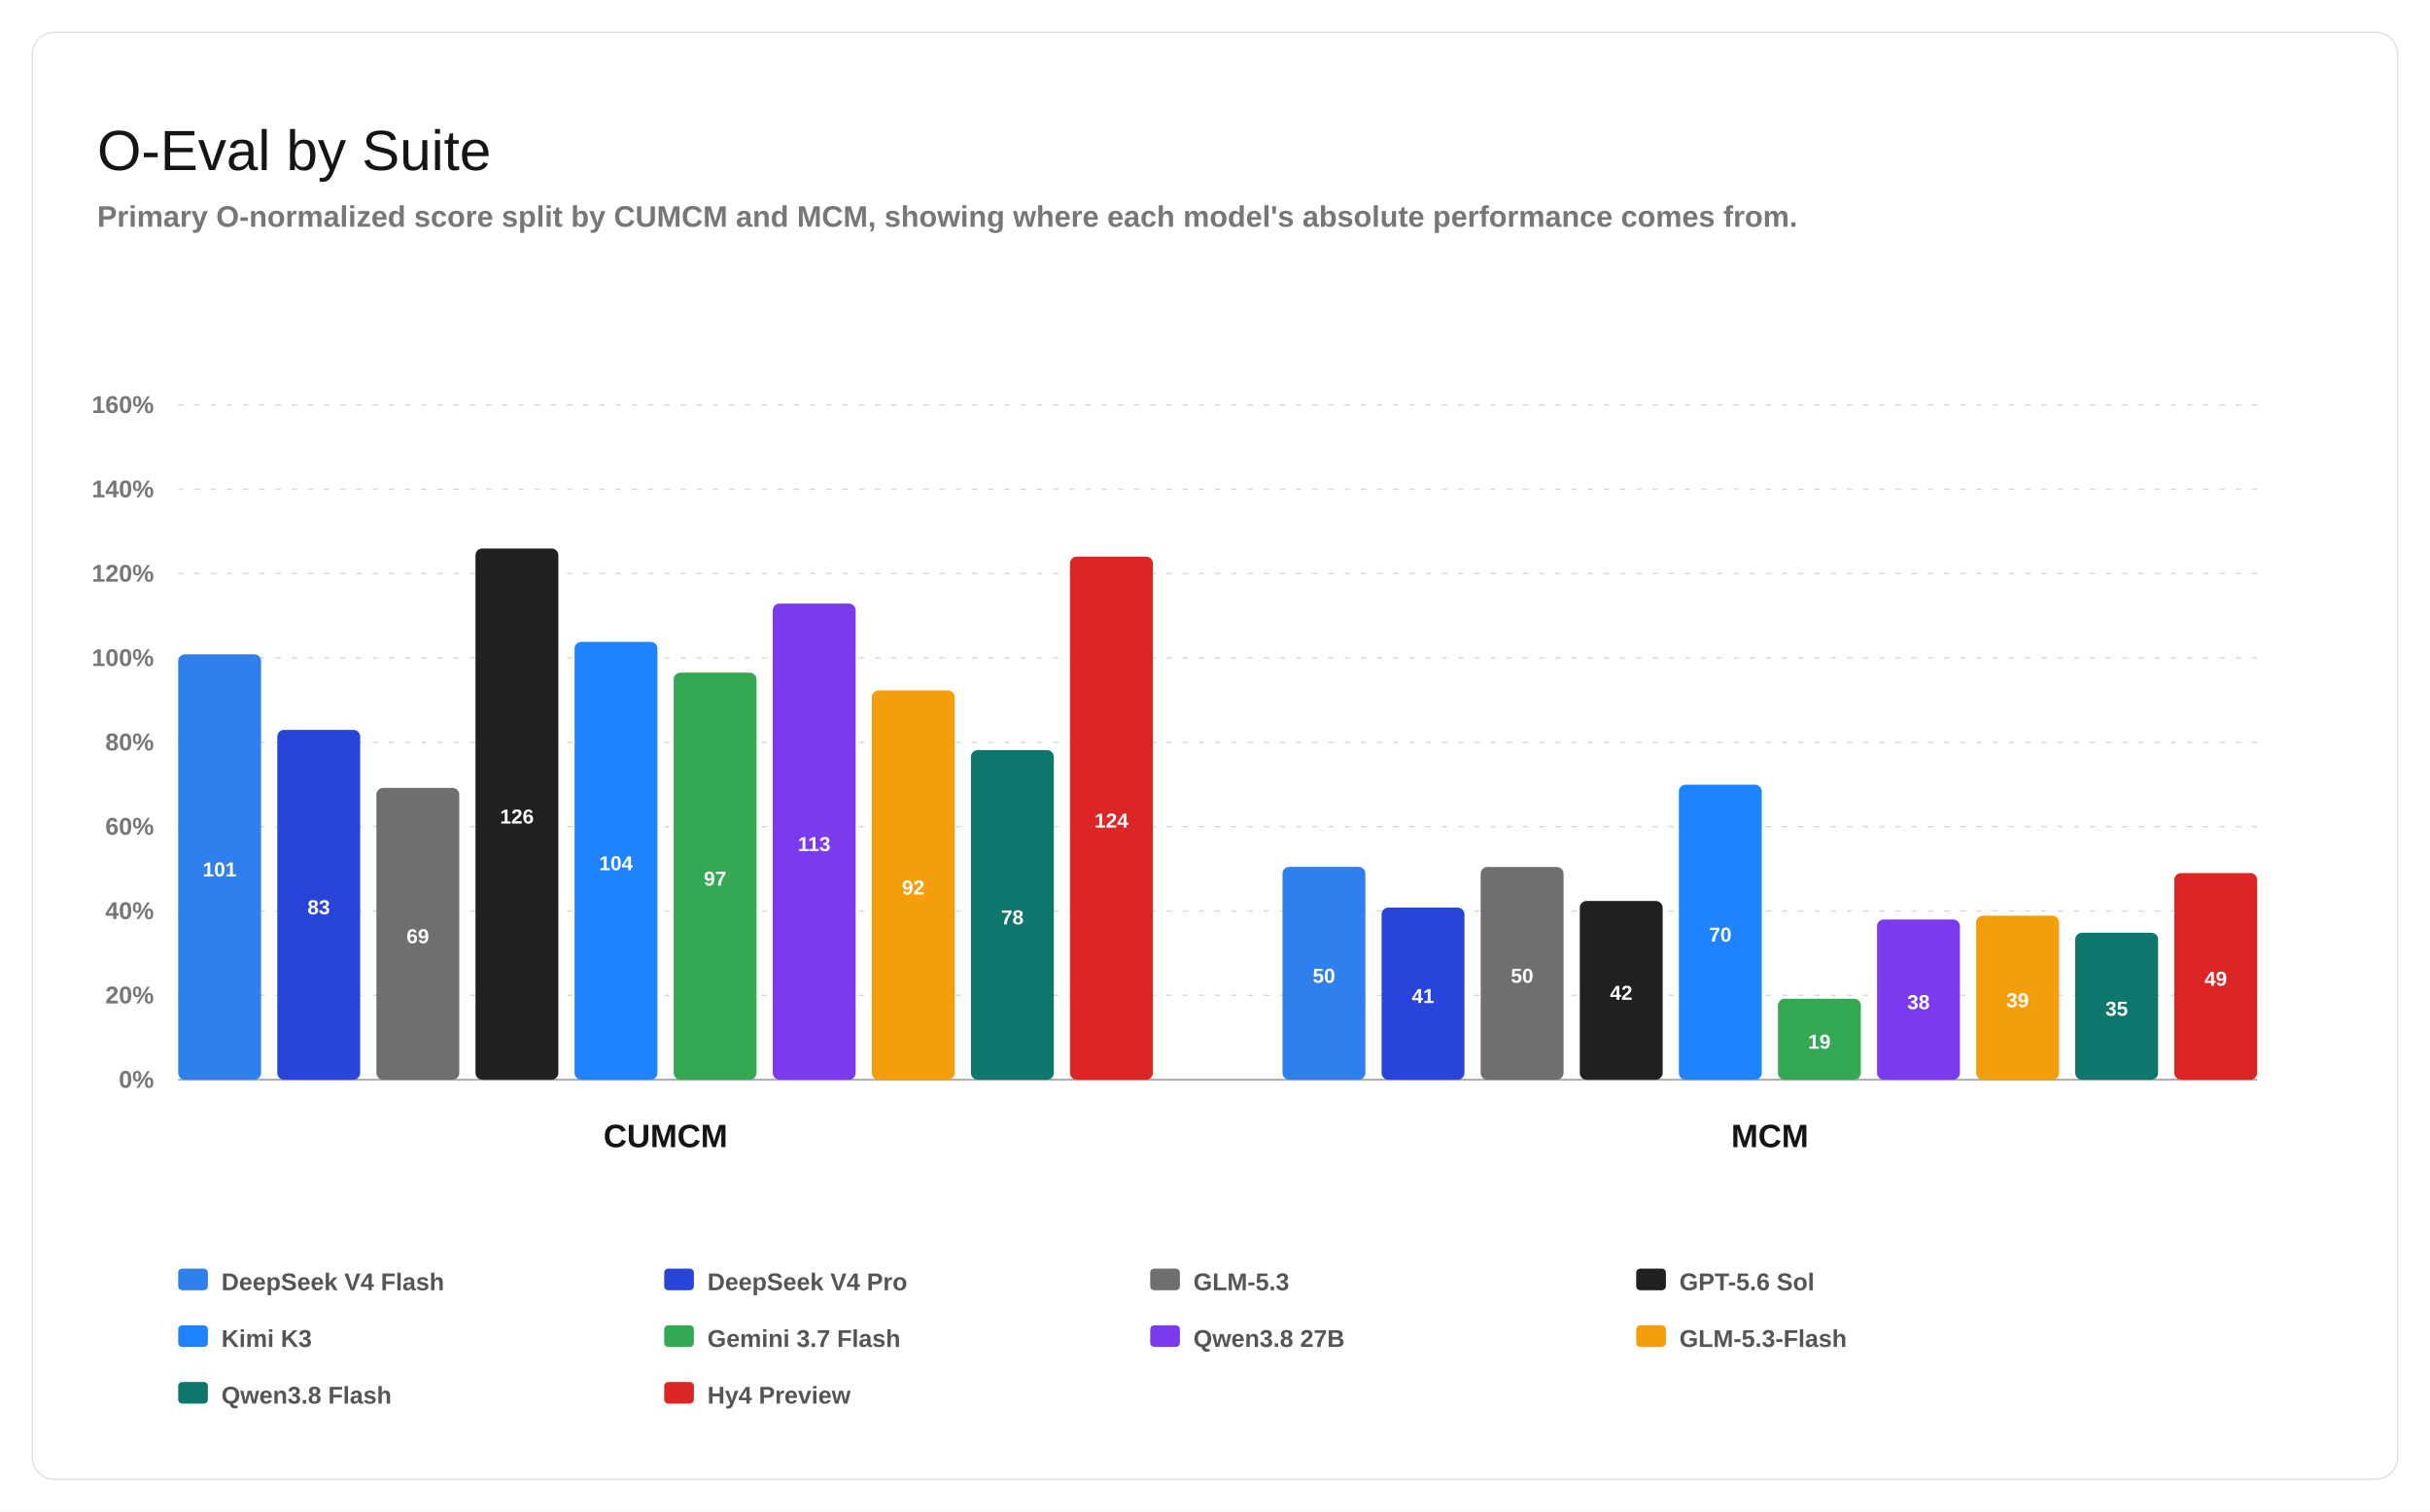
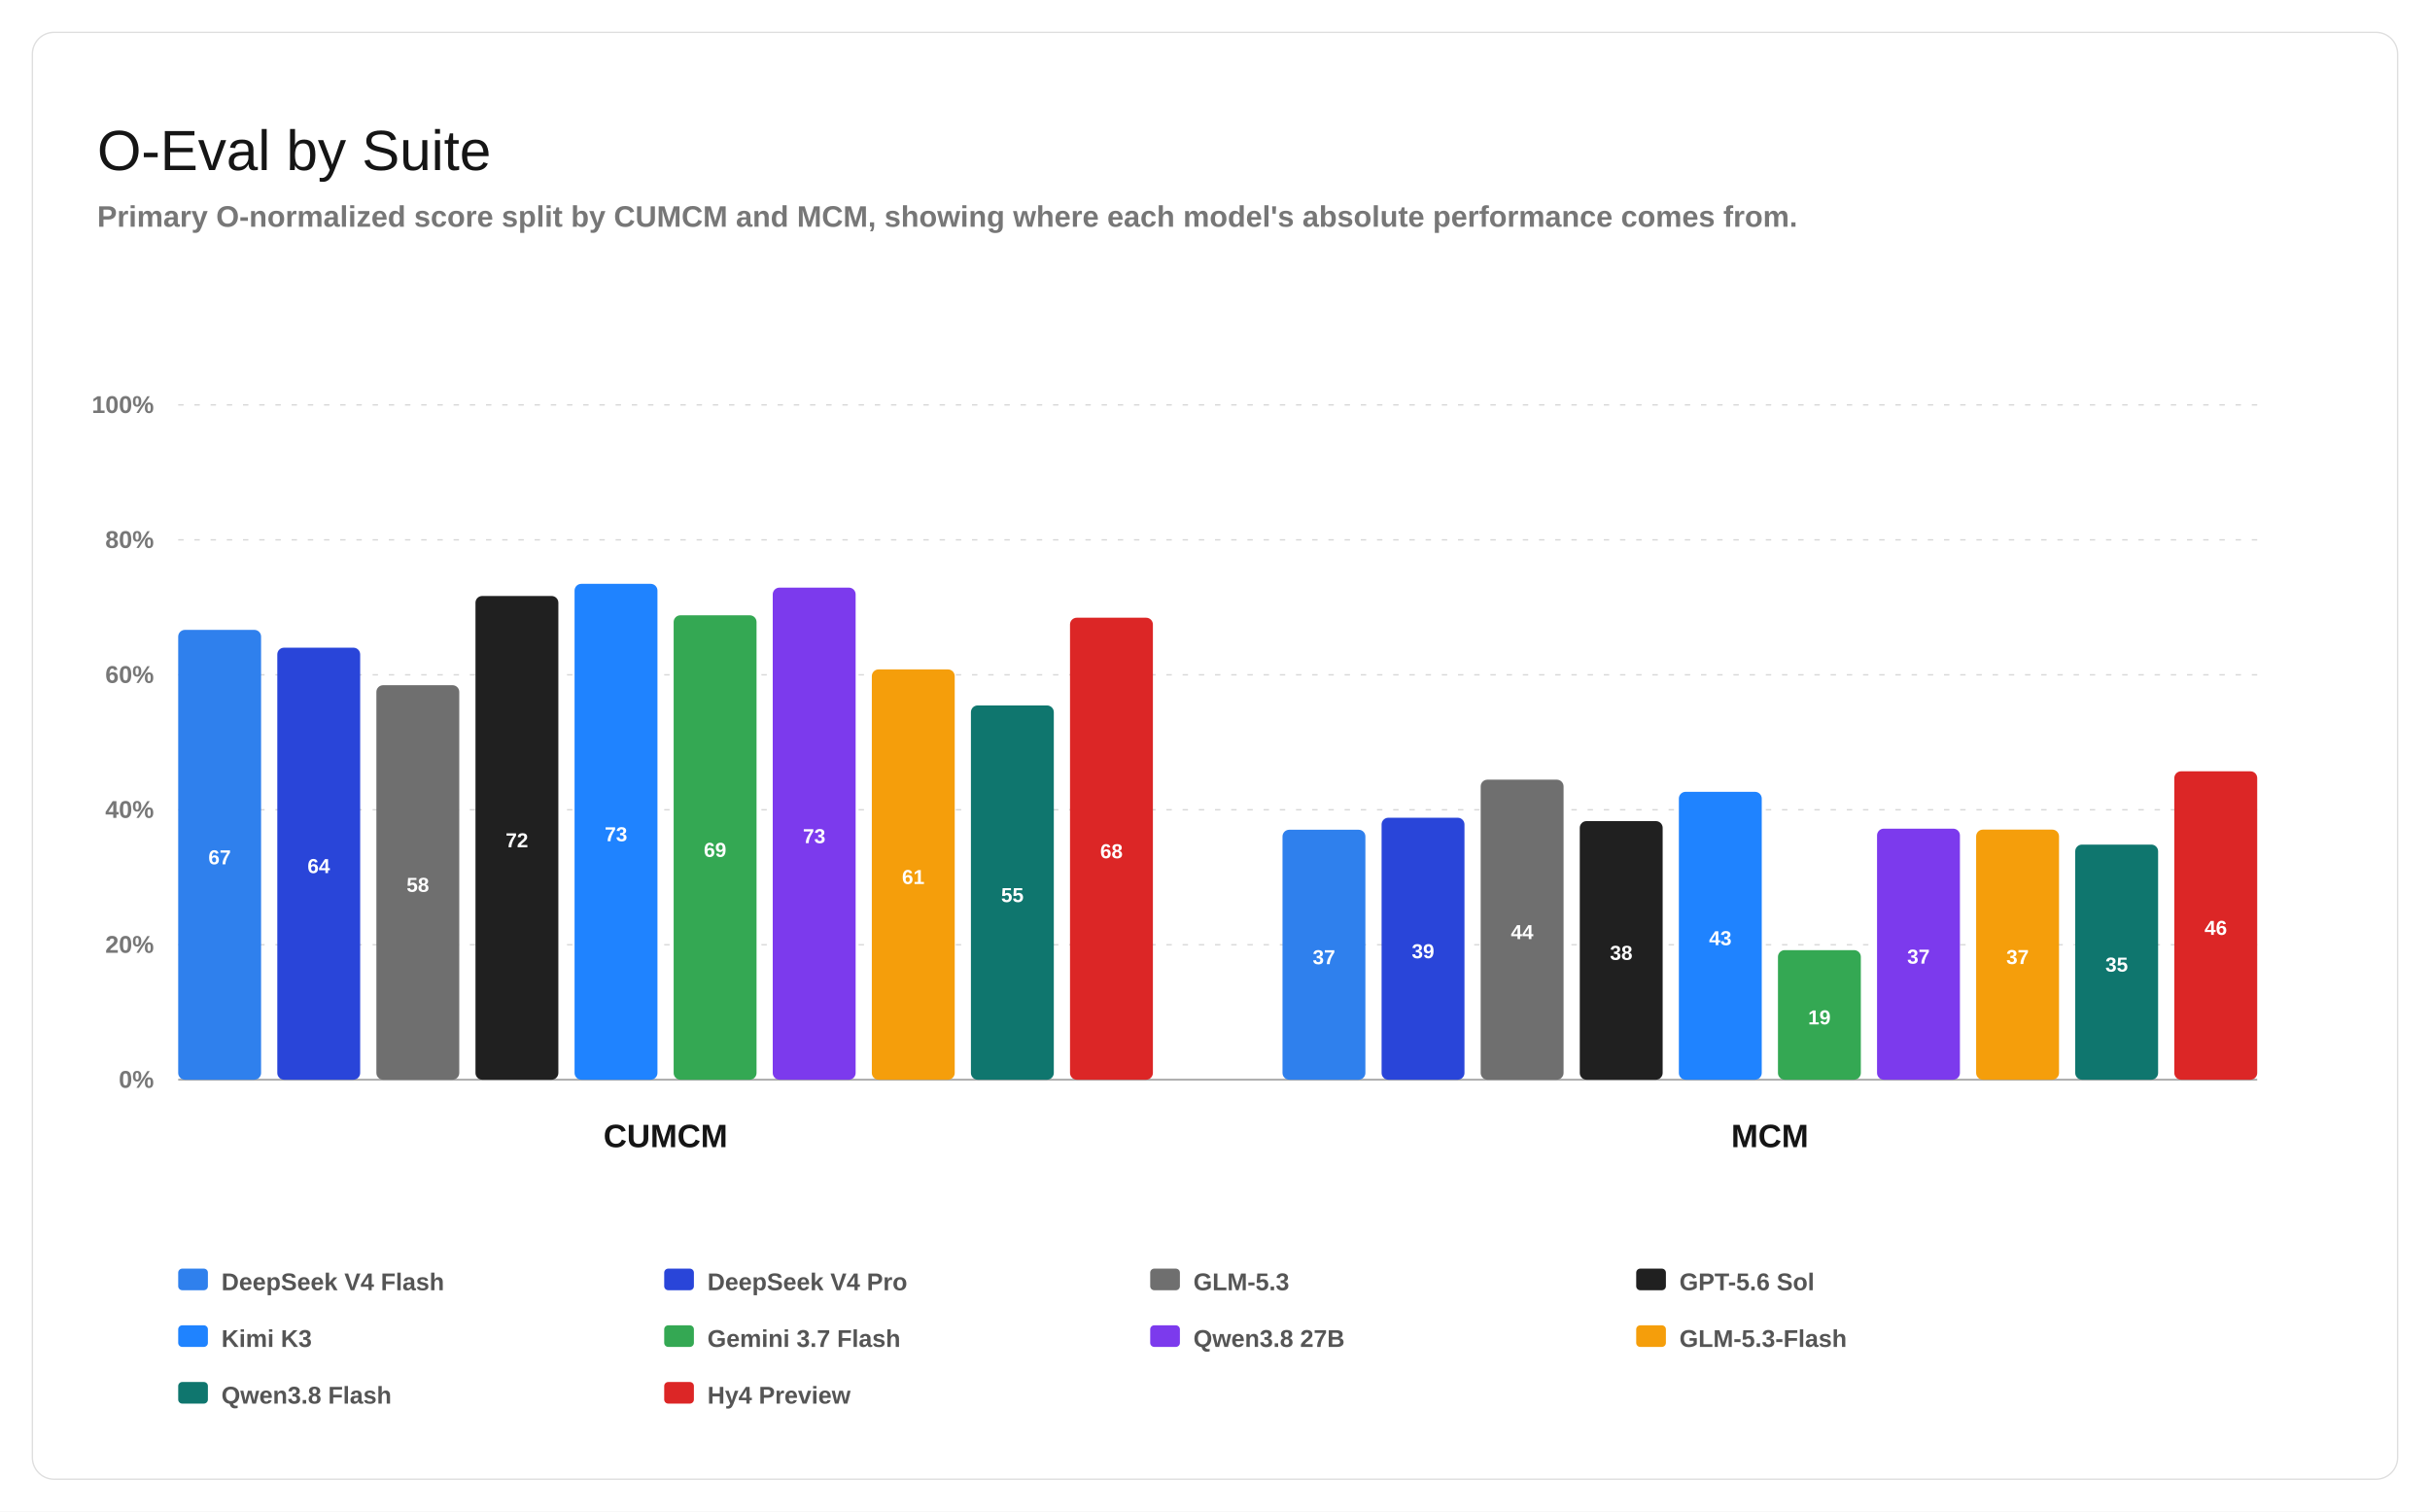
<svg xmlns="http://www.w3.org/2000/svg" width="1800" height="1120" viewBox="0 0 1800 1120" role="img">
  <style>
      .title { font-family: Georgia, Times, serif; font-size: 42px; font-weight: 500; fill: #050505; }
      .subtitle { font-family: Arial, Helvetica, sans-serif; font-size: 22px; fill: #777777; font-weight: 650; }
      .axis { font-family: Arial, Helvetica, sans-serif; font-size: 18px; fill: #777777; font-weight: 650; }
      .axis-title { font-family: Arial, Helvetica, sans-serif; font-size: 22px; fill: #111111; font-weight: 720; }
      .label { font-family: Arial, Helvetica, sans-serif; font-size: 19px; fill: #151515; font-weight: 700; }
      .small { font-family: Arial, Helvetica, sans-serif; font-size: 18px; fill: #777777; font-weight: 650; }
    </style>
  <rect width="1800" height="1120" fill="#ffffff" />
  <rect x="24.0" y="24.0" width="1752.0" height="1072.0" fill="#ffffff" rx="16.0" stroke="#dedede" />
  <text x="72.0" y="126.0" text-anchor="start" font-family="Arial, Helvetica, sans-serif" font-size="42" font-weight="500" fill="#151515">O-Eval by Suite</text>
  <text x="72.0" y="168.0" text-anchor="start" font-family="Arial, Helvetica, sans-serif" font-size="22" font-weight="650" fill="#777777">Primary O-normalized score split by CUMCM and MCM, showing where each model's absolute performance comes from.</text>
  <line x1="132.0" y1="800.0" x2="1672.0" y2="800.0" stroke="#aaaaaa" stroke-width="1.4" />
  <text x="114.0" y="806.0" text-anchor="end" font-family="Arial, Helvetica, sans-serif" font-size="18" font-weight="600" fill="#777777">0%</text>
-   <line x1="132.0" y1="737.5" x2="1672.0" y2="737.5" stroke="#d7d7d7" stroke-width="1.0" stroke-dasharray="4 8" />
-   <text x="114.0" y="743.5" text-anchor="end" font-family="Arial, Helvetica, sans-serif" font-size="18" font-weight="600" fill="#777777">20%</text>
-   <line x1="132.0" y1="675.0" x2="1672.0" y2="675.0" stroke="#d7d7d7" stroke-width="1.0" stroke-dasharray="4 8" />
-   <text x="114.0" y="681.0" text-anchor="end" font-family="Arial, Helvetica, sans-serif" font-size="18" font-weight="600" fill="#777777">40%</text>
-   <line x1="132.0" y1="612.5" x2="1672.0" y2="612.5" stroke="#d7d7d7" stroke-width="1.0" stroke-dasharray="4 8" />
-   <text x="114.0" y="618.5" text-anchor="end" font-family="Arial, Helvetica, sans-serif" font-size="18" font-weight="600" fill="#777777">60%</text>
-   <line x1="132.0" y1="550.0" x2="1672.0" y2="550.0" stroke="#d7d7d7" stroke-width="1.0" stroke-dasharray="4 8" />
-   <text x="114.0" y="556.0" text-anchor="end" font-family="Arial, Helvetica, sans-serif" font-size="18" font-weight="600" fill="#777777">80%</text>
-   <line x1="132.0" y1="487.5" x2="1672.0" y2="487.5" stroke="#d7d7d7" stroke-width="1.0" stroke-dasharray="4 8" />
-   <text x="114.0" y="493.5" text-anchor="end" font-family="Arial, Helvetica, sans-serif" font-size="18" font-weight="600" fill="#777777">100%</text>
-   <line x1="132.0" y1="425.0" x2="1672.0" y2="425.0" stroke="#d7d7d7" stroke-width="1.0" stroke-dasharray="4 8" />
-   <text x="114.0" y="431.0" text-anchor="end" font-family="Arial, Helvetica, sans-serif" font-size="18" font-weight="600" fill="#777777">120%</text>
-   <line x1="132.0" y1="362.5" x2="1672.0" y2="362.5" stroke="#d7d7d7" stroke-width="1.0" stroke-dasharray="4 8" />
-   <text x="114.0" y="368.5" text-anchor="end" font-family="Arial, Helvetica, sans-serif" font-size="18" font-weight="600" fill="#777777">140%</text>
+   <line x1="132.0" y1="700.0" x2="1672.0" y2="700.0" stroke="#d7d7d7" stroke-width="1.0" stroke-dasharray="4 8" />
+   <text x="114.0" y="706.0" text-anchor="end" font-family="Arial, Helvetica, sans-serif" font-size="18" font-weight="600" fill="#777777">20%</text>
+   <line x1="132.0" y1="600.0" x2="1672.0" y2="600.0" stroke="#d7d7d7" stroke-width="1.0" stroke-dasharray="4 8" />
+   <text x="114.0" y="606.0" text-anchor="end" font-family="Arial, Helvetica, sans-serif" font-size="18" font-weight="600" fill="#777777">40%</text>
+   <line x1="132.0" y1="500.0" x2="1672.0" y2="500.0" stroke="#d7d7d7" stroke-width="1.0" stroke-dasharray="4 8" />
+   <text x="114.0" y="506.0" text-anchor="end" font-family="Arial, Helvetica, sans-serif" font-size="18" font-weight="600" fill="#777777">60%</text>
+   <line x1="132.0" y1="400.0" x2="1672.0" y2="400.0" stroke="#d7d7d7" stroke-width="1.0" stroke-dasharray="4 8" />
+   <text x="114.0" y="406.0" text-anchor="end" font-family="Arial, Helvetica, sans-serif" font-size="18" font-weight="600" fill="#777777">80%</text>
  <line x1="132.0" y1="300.0" x2="1672.0" y2="300.0" stroke="#d7d7d7" stroke-width="1.0" stroke-dasharray="4 8" />
-   <text x="114.0" y="306.0" text-anchor="end" font-family="Arial, Helvetica, sans-serif" font-size="18" font-weight="600" fill="#777777">160%</text>
+   <text x="114.0" y="306.0" text-anchor="end" font-family="Arial, Helvetica, sans-serif" font-size="18" font-weight="600" fill="#777777">100%</text>
  <text x="493.0" y="850.0" text-anchor="middle" font-family="Arial, Helvetica, sans-serif" font-size="24" font-weight="800" fill="#151515">CUMCM</text>
-   <rect x="132.0" y="484.8" width="61.4" height="315.2" fill="#2f80ed" rx="5.0" />
-   <text x="162.7" y="649.4" text-anchor="middle" font-family="Arial, Helvetica, sans-serif" font-size="15" font-weight="800" fill="#ffffff">101</text>
-   <rect x="205.4" y="540.8" width="61.4" height="259.2" fill="#2945d9" rx="5.0" />
-   <text x="236.1" y="677.4" text-anchor="middle" font-family="Arial, Helvetica, sans-serif" font-size="15" font-weight="800" fill="#ffffff">83</text>
-   <rect x="278.8" y="583.8" width="61.4" height="216.2" fill="#6f6f6f" rx="5.0" />
-   <text x="309.5" y="698.9" text-anchor="middle" font-family="Arial, Helvetica, sans-serif" font-size="15" font-weight="800" fill="#ffffff">69</text>
-   <rect x="352.2" y="406.4" width="61.4" height="393.6" fill="#202020" rx="5.0" />
-   <text x="382.9" y="610.2" text-anchor="middle" font-family="Arial, Helvetica, sans-serif" font-size="15" font-weight="800" fill="#ffffff">126</text>
-   <rect x="425.6" y="475.6" width="61.4" height="324.4" fill="#1f83ff" rx="5.0" />
-   <text x="456.3" y="644.8" text-anchor="middle" font-family="Arial, Helvetica, sans-serif" font-size="15" font-weight="800" fill="#ffffff">104</text>
-   <rect x="499.0" y="498.4" width="61.4" height="301.6" fill="#34a853" rx="5.0" />
-   <text x="529.7" y="656.2" text-anchor="middle" font-family="Arial, Helvetica, sans-serif" font-size="15" font-weight="800" fill="#ffffff">97</text>
-   <rect x="572.4" y="447.2" width="61.4" height="352.8" fill="#7c3aed" rx="5.0" />
-   <text x="603.1" y="630.6" text-anchor="middle" font-family="Arial, Helvetica, sans-serif" font-size="15" font-weight="800" fill="#ffffff">113</text>
-   <rect x="645.8" y="511.6" width="61.4" height="288.4" fill="#f59e0b" rx="5.0" />
-   <text x="676.5" y="662.8" text-anchor="middle" font-family="Arial, Helvetica, sans-serif" font-size="15" font-weight="800" fill="#ffffff">92</text>
-   <rect x="719.2" y="555.8" width="61.4" height="244.2" fill="#0f766e" rx="5.0" />
-   <text x="749.9" y="684.9" text-anchor="middle" font-family="Arial, Helvetica, sans-serif" font-size="15" font-weight="800" fill="#ffffff">78</text>
-   <rect x="792.6" y="412.4" width="61.4" height="387.6" fill="#dc2626" rx="5.0" />
-   <text x="823.3" y="613.2" text-anchor="middle" font-family="Arial, Helvetica, sans-serif" font-size="15" font-weight="800" fill="#ffffff">124</text>
+   <rect x="132.0" y="466.7" width="61.4" height="333.3" fill="#2f80ed" rx="5.0" />
+   <text x="162.7" y="640.4" text-anchor="middle" font-family="Arial, Helvetica, sans-serif" font-size="15" font-weight="800" fill="#ffffff">67</text>
+   <rect x="205.4" y="479.9" width="61.4" height="320.1" fill="#2945d9" rx="5.0" />
+   <text x="236.1" y="646.9" text-anchor="middle" font-family="Arial, Helvetica, sans-serif" font-size="15" font-weight="800" fill="#ffffff">64</text>
+   <rect x="278.8" y="507.7" width="61.4" height="292.3" fill="#6f6f6f" rx="5.0" />
+   <text x="309.5" y="660.8" text-anchor="middle" font-family="Arial, Helvetica, sans-serif" font-size="15" font-weight="800" fill="#ffffff">58</text>
+   <rect x="352.2" y="441.6" width="61.4" height="358.4" fill="#202020" rx="5.0" />
+   <text x="382.9" y="627.8" text-anchor="middle" font-family="Arial, Helvetica, sans-serif" font-size="15" font-weight="800" fill="#ffffff">72</text>
+   <rect x="425.6" y="432.6" width="61.4" height="367.4" fill="#1f83ff" rx="5.0" />
+   <text x="456.3" y="623.3" text-anchor="middle" font-family="Arial, Helvetica, sans-serif" font-size="15" font-weight="800" fill="#ffffff">73</text>
+   <rect x="499.0" y="455.9" width="61.4" height="344.1" fill="#34a853" rx="5.0" />
+   <text x="529.7" y="634.9" text-anchor="middle" font-family="Arial, Helvetica, sans-serif" font-size="15" font-weight="800" fill="#ffffff">69</text>
+   <rect x="572.4" y="435.4" width="61.4" height="364.6" fill="#7c3aed" rx="5.0" />
+   <text x="603.1" y="624.7" text-anchor="middle" font-family="Arial, Helvetica, sans-serif" font-size="15" font-weight="800" fill="#ffffff">73</text>
+   <rect x="645.8" y="496.0" width="61.4" height="304.0" fill="#f59e0b" rx="5.0" />
+   <text x="676.5" y="655.0" text-anchor="middle" font-family="Arial, Helvetica, sans-serif" font-size="15" font-weight="800" fill="#ffffff">61</text>
+   <rect x="719.2" y="522.7" width="61.4" height="277.3" fill="#0f766e" rx="5.0" />
+   <text x="749.9" y="668.4" text-anchor="middle" font-family="Arial, Helvetica, sans-serif" font-size="15" font-weight="800" fill="#ffffff">55</text>
+   <rect x="792.6" y="457.7" width="61.4" height="342.3" fill="#dc2626" rx="5.0" />
+   <text x="823.3" y="635.9" text-anchor="middle" font-family="Arial, Helvetica, sans-serif" font-size="15" font-weight="800" fill="#ffffff">68</text>
  <text x="1311.0" y="850.0" text-anchor="middle" font-family="Arial, Helvetica, sans-serif" font-size="24" font-weight="800" fill="#151515">MCM</text>
-   <rect x="950.0" y="642.3" width="61.4" height="157.7" fill="#2f80ed" rx="5.0" />
-   <text x="980.7" y="728.2" text-anchor="middle" font-family="Arial, Helvetica, sans-serif" font-size="15" font-weight="800" fill="#ffffff">50</text>
-   <rect x="1023.4" y="672.5" width="61.4" height="127.5" fill="#2945d9" rx="5.0" />
-   <text x="1054.1" y="743.2" text-anchor="middle" font-family="Arial, Helvetica, sans-serif" font-size="15" font-weight="800" fill="#ffffff">41</text>
-   <rect x="1096.8" y="642.4" width="61.4" height="157.6" fill="#6f6f6f" rx="5.0" />
-   <text x="1127.5" y="728.2" text-anchor="middle" font-family="Arial, Helvetica, sans-serif" font-size="15" font-weight="800" fill="#ffffff">50</text>
-   <rect x="1170.2" y="667.6" width="61.4" height="132.4" fill="#202020" rx="5.0" />
-   <text x="1200.9" y="740.8" text-anchor="middle" font-family="Arial, Helvetica, sans-serif" font-size="15" font-weight="800" fill="#ffffff">42</text>
-   <rect x="1243.6" y="581.4" width="61.4" height="218.6" fill="#1f83ff" rx="5.0" />
-   <text x="1274.3" y="697.7" text-anchor="middle" font-family="Arial, Helvetica, sans-serif" font-size="15" font-weight="800" fill="#ffffff">70</text>
-   <rect x="1317.0" y="740.0" width="61.4" height="60.0" fill="#34a853" rx="5.0" />
-   <text x="1347.7" y="777.0" text-anchor="middle" font-family="Arial, Helvetica, sans-serif" font-size="15" font-weight="800" fill="#ffffff">19</text>
-   <rect x="1390.4" y="681.3" width="61.4" height="118.7" fill="#7c3aed" rx="5.0" />
-   <text x="1421.1" y="747.7" text-anchor="middle" font-family="Arial, Helvetica, sans-serif" font-size="15" font-weight="800" fill="#ffffff">38</text>
-   <rect x="1463.8" y="678.5" width="61.4" height="121.5" fill="#f59e0b" rx="5.0" />
-   <text x="1494.5" y="746.3" text-anchor="middle" font-family="Arial, Helvetica, sans-serif" font-size="15" font-weight="800" fill="#ffffff">39</text>
-   <rect x="1537.2" y="691.1" width="61.4" height="108.9" fill="#0f766e" rx="5.0" />
-   <text x="1567.9" y="752.6" text-anchor="middle" font-family="Arial, Helvetica, sans-serif" font-size="15" font-weight="800" fill="#ffffff">35</text>
-   <rect x="1610.6" y="646.9" width="61.4" height="153.1" fill="#dc2626" rx="5.0" />
-   <text x="1641.3" y="730.4" text-anchor="middle" font-family="Arial, Helvetica, sans-serif" font-size="15" font-weight="800" fill="#ffffff">49</text>
+   <rect x="950.0" y="614.8" width="61.4" height="185.2" fill="#2f80ed" rx="5.0" />
+   <text x="980.7" y="714.4" text-anchor="middle" font-family="Arial, Helvetica, sans-serif" font-size="15" font-weight="800" fill="#ffffff">37</text>
+   <rect x="1023.4" y="605.9" width="61.4" height="194.1" fill="#2945d9" rx="5.0" />
+   <text x="1054.1" y="710.0" text-anchor="middle" font-family="Arial, Helvetica, sans-serif" font-size="15" font-weight="800" fill="#ffffff">39</text>
+   <rect x="1096.8" y="577.7" width="61.4" height="222.3" fill="#6f6f6f" rx="5.0" />
+   <text x="1127.5" y="695.8" text-anchor="middle" font-family="Arial, Helvetica, sans-serif" font-size="15" font-weight="800" fill="#ffffff">44</text>
+   <rect x="1170.2" y="608.4" width="61.4" height="191.6" fill="#202020" rx="5.0" />
+   <text x="1200.9" y="711.2" text-anchor="middle" font-family="Arial, Helvetica, sans-serif" font-size="15" font-weight="800" fill="#ffffff">38</text>
+   <rect x="1243.6" y="586.7" width="61.4" height="213.3" fill="#1f83ff" rx="5.0" />
+   <text x="1274.3" y="700.3" text-anchor="middle" font-family="Arial, Helvetica, sans-serif" font-size="15" font-weight="800" fill="#ffffff">43</text>
+   <rect x="1317.0" y="704.0" width="61.4" height="96.0" fill="#34a853" rx="5.0" />
+   <text x="1347.7" y="759.0" text-anchor="middle" font-family="Arial, Helvetica, sans-serif" font-size="15" font-weight="800" fill="#ffffff">19</text>
+   <rect x="1390.4" y="614.0" width="61.4" height="186.0" fill="#7c3aed" rx="5.0" />
+   <text x="1421.1" y="714.0" text-anchor="middle" font-family="Arial, Helvetica, sans-serif" font-size="15" font-weight="800" fill="#ffffff">37</text>
+   <rect x="1463.8" y="614.7" width="61.4" height="185.3" fill="#f59e0b" rx="5.0" />
+   <text x="1494.5" y="714.3" text-anchor="middle" font-family="Arial, Helvetica, sans-serif" font-size="15" font-weight="800" fill="#ffffff">37</text>
+   <rect x="1537.2" y="625.8" width="61.4" height="174.2" fill="#0f766e" rx="5.0" />
+   <text x="1567.9" y="719.9" text-anchor="middle" font-family="Arial, Helvetica, sans-serif" font-size="15" font-weight="800" fill="#ffffff">35</text>
+   <rect x="1610.6" y="571.5" width="61.4" height="228.5" fill="#dc2626" rx="5.0" />
+   <text x="1641.3" y="692.7" text-anchor="middle" font-family="Arial, Helvetica, sans-serif" font-size="15" font-weight="800" fill="#ffffff">46</text>
  <rect x="132.0" y="940.0" width="22.0" height="16.0" fill="#2f80ed" rx="3.0" />
  <text x="164.0" y="956.0" text-anchor="start" font-family="Arial, Helvetica, sans-serif" font-size="18" font-weight="600" fill="#555555">DeepSeek V4 Flash</text>
  <rect x="492.0" y="940.0" width="22.0" height="16.0" fill="#2945d9" rx="3.0" />
  <text x="524.0" y="956.0" text-anchor="start" font-family="Arial, Helvetica, sans-serif" font-size="18" font-weight="600" fill="#555555">DeepSeek V4 Pro</text>
  <rect x="852.0" y="940.0" width="22.0" height="16.0" fill="#6f6f6f" rx="3.0" />
  <text x="884.0" y="956.0" text-anchor="start" font-family="Arial, Helvetica, sans-serif" font-size="18" font-weight="600" fill="#555555">GLM-5.3</text>
  <rect x="1212.0" y="940.0" width="22.0" height="16.0" fill="#202020" rx="3.0" />
  <text x="1244.0" y="956.0" text-anchor="start" font-family="Arial, Helvetica, sans-serif" font-size="18" font-weight="600" fill="#555555">GPT-5.6 Sol</text>
  <rect x="132.0" y="982.0" width="22.0" height="16.0" fill="#1f83ff" rx="3.0" />
  <text x="164.0" y="998.0" text-anchor="start" font-family="Arial, Helvetica, sans-serif" font-size="18" font-weight="600" fill="#555555">Kimi K3</text>
  <rect x="492.0" y="982.0" width="22.0" height="16.0" fill="#34a853" rx="3.0" />
  <text x="524.0" y="998.0" text-anchor="start" font-family="Arial, Helvetica, sans-serif" font-size="18" font-weight="600" fill="#555555">Gemini 3.7 Flash</text>
  <rect x="852.0" y="982.0" width="22.0" height="16.0" fill="#7c3aed" rx="3.0" />
  <text x="884.0" y="998.0" text-anchor="start" font-family="Arial, Helvetica, sans-serif" font-size="18" font-weight="600" fill="#555555">Qwen3.8 27B</text>
  <rect x="1212.0" y="982.0" width="22.0" height="16.0" fill="#f59e0b" rx="3.0" />
  <text x="1244.0" y="998.0" text-anchor="start" font-family="Arial, Helvetica, sans-serif" font-size="18" font-weight="600" fill="#555555">GLM-5.3-Flash</text>
  <rect x="132.0" y="1024.0" width="22.0" height="16.0" fill="#0f766e" rx="3.0" />
  <text x="164.0" y="1040.0" text-anchor="start" font-family="Arial, Helvetica, sans-serif" font-size="18" font-weight="600" fill="#555555">Qwen3.8 Flash</text>
  <rect x="492.0" y="1024.0" width="22.0" height="16.0" fill="#dc2626" rx="3.0" />
  <text x="524.0" y="1040.0" text-anchor="start" font-family="Arial, Helvetica, sans-serif" font-size="18" font-weight="600" fill="#555555">Hy4 Preview</text>
</svg>
